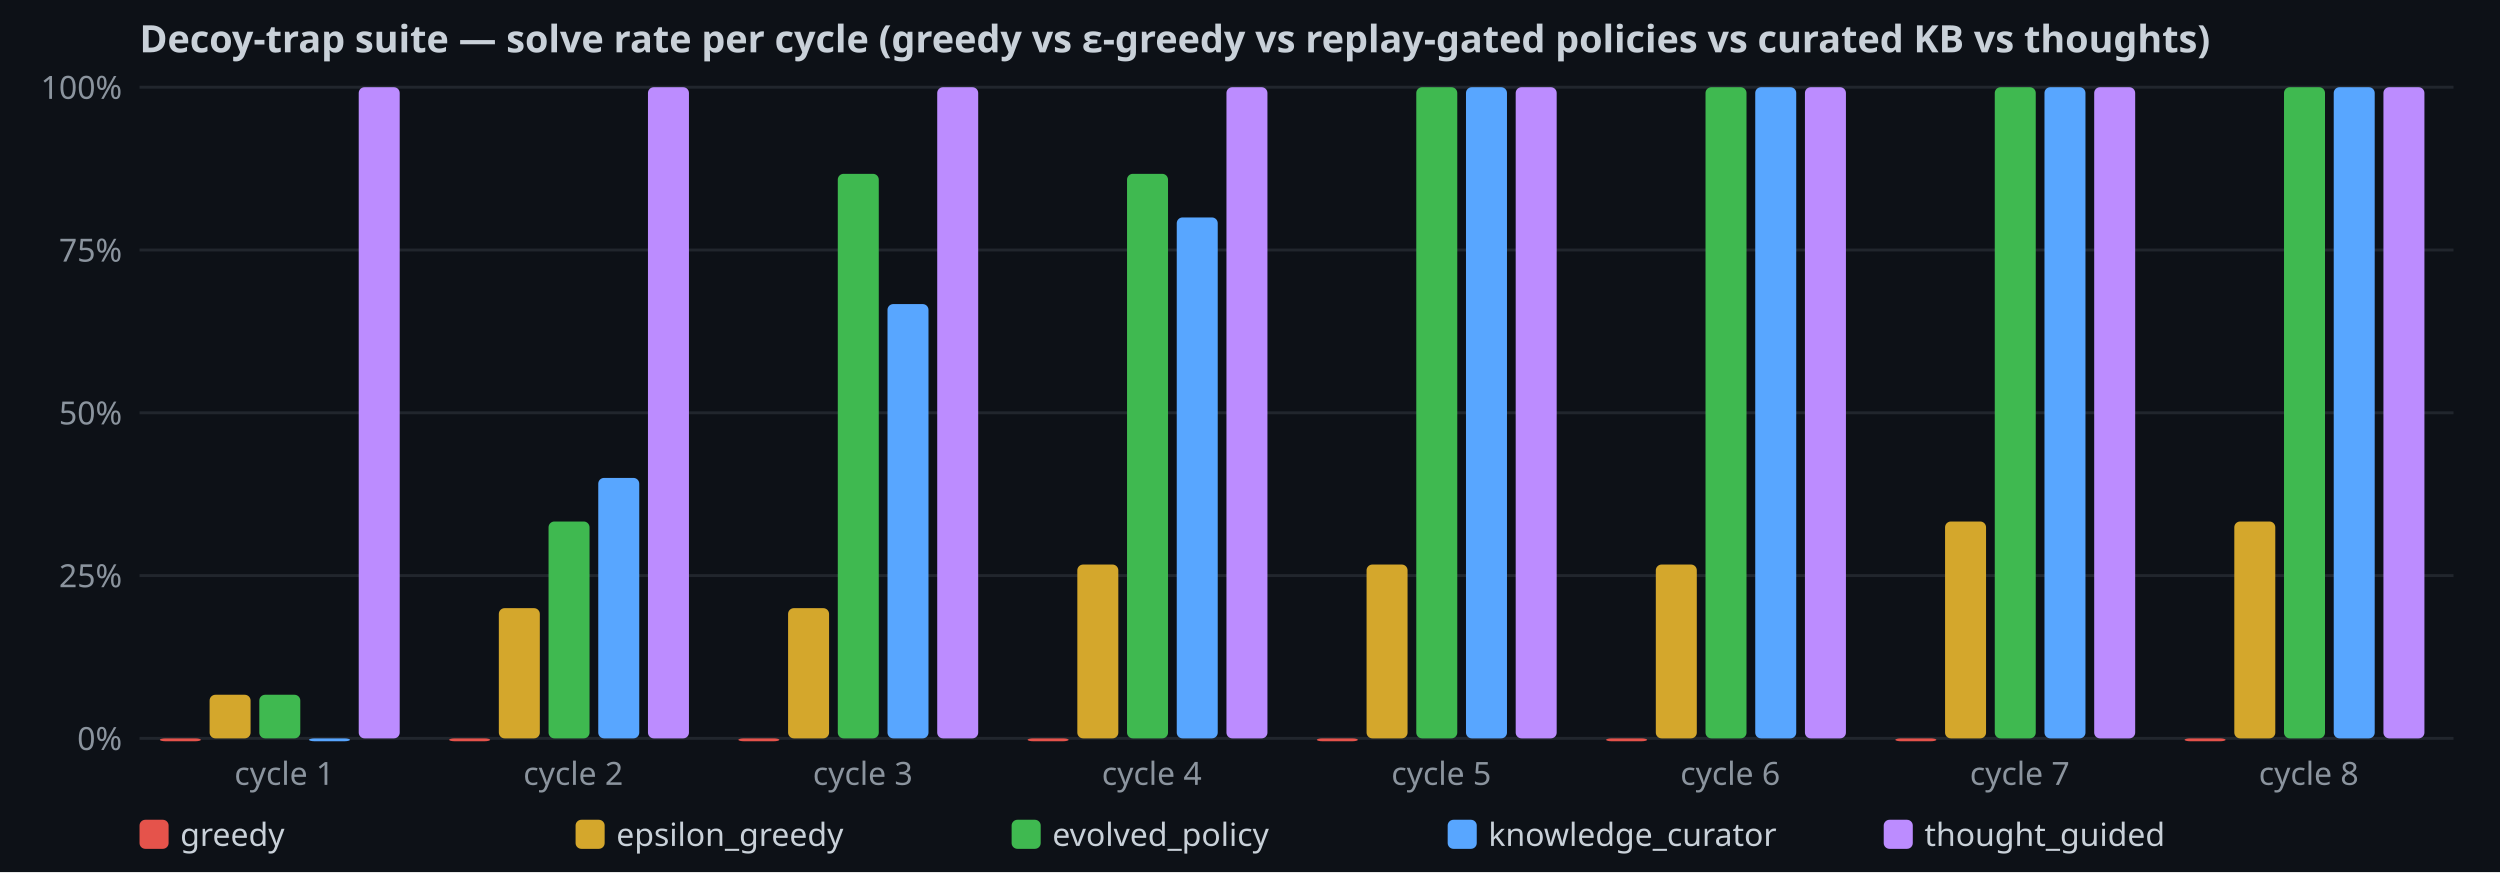
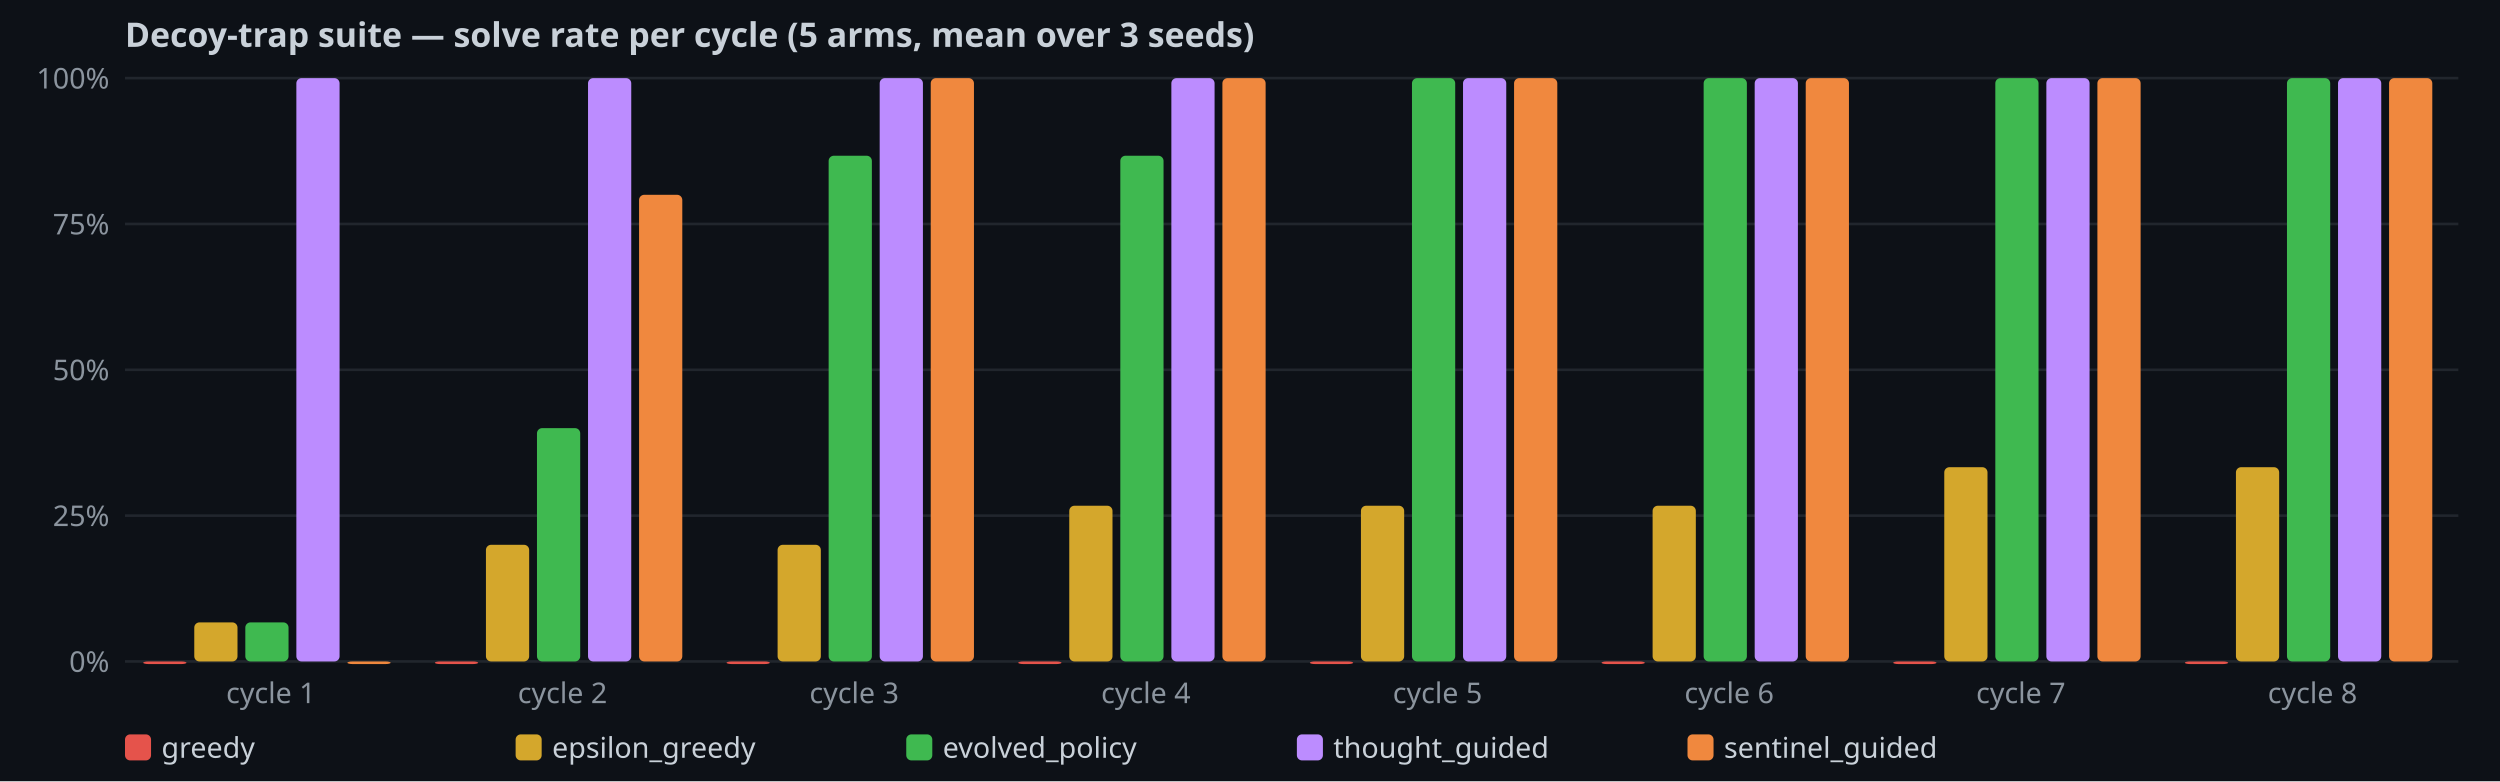
- <svg xmlns="http://www.w3.org/2000/svg" width="860" height="300" viewBox="0 0 860 300" font-family="system-ui,sans-serif">
-   <rect width="860" height="300" fill="#0d1117" />
-   <line x1="48" y1="254.0" x2="844" y2="254.0" stroke="#21262d" stroke-width="1" />
+ <svg xmlns="http://www.w3.org/2000/svg" width="960" height="300" viewBox="0 0 960 300" font-family="system-ui,sans-serif">
+   <rect width="960" height="300" fill="#0d1117" />
+   <line x1="48" y1="254.0" x2="944" y2="254.0" stroke="#21262d" stroke-width="1" />
  <text x="42" y="258.0" fill="#8b949e" font-size="11" text-anchor="end">0%</text>
-   <line x1="48" y1="198.0" x2="844" y2="198.0" stroke="#21262d" stroke-width="1" />
+   <line x1="48" y1="198.0" x2="944" y2="198.0" stroke="#21262d" stroke-width="1" />
  <text x="42" y="202.0" fill="#8b949e" font-size="11" text-anchor="end">25%</text>
-   <line x1="48" y1="142.0" x2="844" y2="142.0" stroke="#21262d" stroke-width="1" />
+   <line x1="48" y1="142.0" x2="944" y2="142.0" stroke="#21262d" stroke-width="1" />
  <text x="42" y="146.0" fill="#8b949e" font-size="11" text-anchor="end">50%</text>
-   <line x1="48" y1="86.0" x2="844" y2="86.0" stroke="#21262d" stroke-width="1" />
+   <line x1="48" y1="86.0" x2="944" y2="86.0" stroke="#21262d" stroke-width="1" />
  <text x="42" y="90.0" fill="#8b949e" font-size="11" text-anchor="end">75%</text>
-   <line x1="48" y1="30.0" x2="844" y2="30.0" stroke="#21262d" stroke-width="1" />
+   <line x1="48" y1="30.0" x2="944" y2="30.0" stroke="#21262d" stroke-width="1" />
  <text x="42" y="34.0" fill="#8b949e" font-size="11" text-anchor="end">100%</text>
-   <rect x="55.0" y="254.0" width="14.1" height="1.0" rx="2" fill="#e5534b" />
-   <rect x="154.5" y="254.0" width="14.1" height="1.0" rx="2" fill="#e5534b" />
-   <rect x="254.0" y="254.0" width="14.1" height="1.0" rx="2" fill="#e5534b" />
-   <rect x="353.5" y="254.0" width="14.1" height="1.0" rx="2" fill="#e5534b" />
-   <rect x="453.0" y="254.0" width="14.1" height="1.0" rx="2" fill="#e5534b" />
-   <rect x="552.5" y="254.0" width="14.1" height="1.0" rx="2" fill="#e5534b" />
-   <rect x="652.0" y="254.0" width="14.1" height="1.0" rx="2" fill="#e5534b" />
-   <rect x="751.5" y="254.0" width="14.1" height="1.0" rx="2" fill="#e5534b" />
-   <rect x="72.1" y="239.0" width="14.1" height="15.0" rx="2" fill="#d4a72c" />
-   <rect x="171.6" y="209.2" width="14.1" height="44.8" rx="2" fill="#d4a72c" />
-   <rect x="271.1" y="209.2" width="14.1" height="44.8" rx="2" fill="#d4a72c" />
-   <rect x="370.6" y="194.2" width="14.1" height="59.8" rx="2" fill="#d4a72c" />
-   <rect x="470.1" y="194.2" width="14.1" height="59.8" rx="2" fill="#d4a72c" />
-   <rect x="569.6" y="194.2" width="14.1" height="59.8" rx="2" fill="#d4a72c" />
-   <rect x="669.1" y="179.4" width="14.1" height="74.6" rx="2" fill="#d4a72c" />
-   <rect x="768.6" y="179.4" width="14.1" height="74.6" rx="2" fill="#d4a72c" />
-   <rect x="89.2" y="239.0" width="14.1" height="15.0" rx="2" fill="#3fb950" />
-   <rect x="188.7" y="179.4" width="14.1" height="74.6" rx="2" fill="#3fb950" />
-   <rect x="288.2" y="59.8" width="14.1" height="194.2" rx="2" fill="#3fb950" />
-   <rect x="387.7" y="59.8" width="14.1" height="194.2" rx="2" fill="#3fb950" />
-   <rect x="487.2" y="30.0" width="14.1" height="224.0" rx="2" fill="#3fb950" />
-   <rect x="586.7" y="30.0" width="14.1" height="224.0" rx="2" fill="#3fb950" />
-   <rect x="686.2" y="30.0" width="14.1" height="224.0" rx="2" fill="#3fb950" />
-   <rect x="785.7" y="30.0" width="14.1" height="224.0" rx="2" fill="#3fb950" />
-   <rect x="106.3" y="254.0" width="14.1" height="1.0" rx="2" fill="#58a6ff" />
-   <rect x="205.8" y="164.4" width="14.1" height="89.6" rx="2" fill="#58a6ff" />
-   <rect x="305.3" y="104.6" width="14.1" height="149.4" rx="2" fill="#58a6ff" />
-   <rect x="404.8" y="74.8" width="14.1" height="179.2" rx="2" fill="#58a6ff" />
-   <rect x="504.3" y="30.0" width="14.1" height="224.0" rx="2" fill="#58a6ff" />
-   <rect x="603.8" y="30.0" width="14.1" height="224.0" rx="2" fill="#58a6ff" />
-   <rect x="703.3" y="30.0" width="14.1" height="224.0" rx="2" fill="#58a6ff" />
-   <rect x="802.8" y="30.0" width="14.1" height="224.0" rx="2" fill="#58a6ff" />
-   <rect x="123.4" y="30.0" width="14.1" height="224.0" rx="2" fill="#bc8cff" />
-   <rect x="222.9" y="30.0" width="14.1" height="224.0" rx="2" fill="#bc8cff" />
-   <rect x="322.4" y="30.0" width="14.1" height="224.0" rx="2" fill="#bc8cff" />
-   <rect x="421.9" y="30.0" width="14.1" height="224.0" rx="2" fill="#bc8cff" />
-   <rect x="521.4" y="30.0" width="14.1" height="224.0" rx="2" fill="#bc8cff" />
-   <rect x="620.9" y="30.0" width="14.1" height="224.0" rx="2" fill="#bc8cff" />
-   <rect x="720.4" y="30.0" width="14.1" height="224.0" rx="2" fill="#bc8cff" />
-   <rect x="819.9" y="30.0" width="14.1" height="224.0" rx="2" fill="#bc8cff" />
-   <text x="97.8" y="270" fill="#8b949e" font-size="11" text-anchor="middle">cycle 1</text>
-   <text x="197.2" y="270" fill="#8b949e" font-size="11" text-anchor="middle">cycle 2</text>
-   <text x="296.8" y="270" fill="#8b949e" font-size="11" text-anchor="middle">cycle 3</text>
-   <text x="396.2" y="270" fill="#8b949e" font-size="11" text-anchor="middle">cycle 4</text>
-   <text x="495.8" y="270" fill="#8b949e" font-size="11" text-anchor="middle">cycle 5</text>
-   <text x="595.2" y="270" fill="#8b949e" font-size="11" text-anchor="middle">cycle 6</text>
-   <text x="694.8" y="270" fill="#8b949e" font-size="11" text-anchor="middle">cycle 7</text>
-   <text x="794.2" y="270" fill="#8b949e" font-size="11" text-anchor="middle">cycle 8</text>
+   <rect x="55.0" y="254.0" width="16.6" height="1.0" rx="2" fill="#e5534b" />
+   <rect x="167.0" y="254.0" width="16.6" height="1.0" rx="2" fill="#e5534b" />
+   <rect x="279.0" y="254.0" width="16.6" height="1.0" rx="2" fill="#e5534b" />
+   <rect x="391.0" y="254.0" width="16.6" height="1.0" rx="2" fill="#e5534b" />
+   <rect x="503.0" y="254.0" width="16.6" height="1.0" rx="2" fill="#e5534b" />
+   <rect x="615.0" y="254.0" width="16.6" height="1.0" rx="2" fill="#e5534b" />
+   <rect x="727.0" y="254.0" width="16.6" height="1.0" rx="2" fill="#e5534b" />
+   <rect x="839.0" y="254.0" width="16.6" height="1.0" rx="2" fill="#e5534b" />
+   <rect x="74.6" y="239.0" width="16.6" height="15.0" rx="2" fill="#d4a72c" />
+   <rect x="186.6" y="209.2" width="16.6" height="44.8" rx="2" fill="#d4a72c" />
+   <rect x="298.6" y="209.2" width="16.6" height="44.8" rx="2" fill="#d4a72c" />
+   <rect x="410.6" y="194.2" width="16.6" height="59.8" rx="2" fill="#d4a72c" />
+   <rect x="522.6" y="194.2" width="16.6" height="59.8" rx="2" fill="#d4a72c" />
+   <rect x="634.6" y="194.2" width="16.6" height="59.8" rx="2" fill="#d4a72c" />
+   <rect x="746.6" y="179.4" width="16.6" height="74.6" rx="2" fill="#d4a72c" />
+   <rect x="858.6" y="179.4" width="16.6" height="74.6" rx="2" fill="#d4a72c" />
+   <rect x="94.2" y="239.0" width="16.6" height="15.0" rx="2" fill="#3fb950" />
+   <rect x="206.2" y="164.4" width="16.6" height="89.6" rx="2" fill="#3fb950" />
+   <rect x="318.2" y="59.8" width="16.6" height="194.2" rx="2" fill="#3fb950" />
+   <rect x="430.2" y="59.8" width="16.6" height="194.2" rx="2" fill="#3fb950" />
+   <rect x="542.2" y="30.0" width="16.6" height="224.0" rx="2" fill="#3fb950" />
+   <rect x="654.2" y="30.0" width="16.6" height="224.0" rx="2" fill="#3fb950" />
+   <rect x="766.2" y="30.0" width="16.6" height="224.0" rx="2" fill="#3fb950" />
+   <rect x="878.2" y="30.0" width="16.6" height="224.0" rx="2" fill="#3fb950" />
+   <rect x="113.8" y="30.0" width="16.6" height="224.0" rx="2" fill="#bc8cff" />
+   <rect x="225.8" y="30.0" width="16.6" height="224.0" rx="2" fill="#bc8cff" />
+   <rect x="337.8" y="30.0" width="16.6" height="224.0" rx="2" fill="#bc8cff" />
+   <rect x="449.8" y="30.0" width="16.6" height="224.0" rx="2" fill="#bc8cff" />
+   <rect x="561.8" y="30.0" width="16.6" height="224.0" rx="2" fill="#bc8cff" />
+   <rect x="673.8" y="30.0" width="16.6" height="224.0" rx="2" fill="#bc8cff" />
+   <rect x="785.8" y="30.0" width="16.6" height="224.0" rx="2" fill="#bc8cff" />
+   <rect x="897.8" y="30.0" width="16.6" height="224.0" rx="2" fill="#bc8cff" />
+   <rect x="133.4" y="254.0" width="16.6" height="1.0" rx="2" fill="#f0883e" />
+   <rect x="245.4" y="74.8" width="16.6" height="179.2" rx="2" fill="#f0883e" />
+   <rect x="357.4" y="30.0" width="16.6" height="224.0" rx="2" fill="#f0883e" />
+   <rect x="469.4" y="30.0" width="16.6" height="224.0" rx="2" fill="#f0883e" />
+   <rect x="581.4" y="30.0" width="16.6" height="224.0" rx="2" fill="#f0883e" />
+   <rect x="693.4" y="30.0" width="16.6" height="224.0" rx="2" fill="#f0883e" />
+   <rect x="805.4" y="30.0" width="16.6" height="224.0" rx="2" fill="#f0883e" />
+   <rect x="917.4" y="30.0" width="16.6" height="224.0" rx="2" fill="#f0883e" />
+   <text x="104.0" y="270" fill="#8b949e" font-size="11" text-anchor="middle">cycle 1</text>
+   <text x="216.0" y="270" fill="#8b949e" font-size="11" text-anchor="middle">cycle 2</text>
+   <text x="328.0" y="270" fill="#8b949e" font-size="11" text-anchor="middle">cycle 3</text>
+   <text x="440.0" y="270" fill="#8b949e" font-size="11" text-anchor="middle">cycle 4</text>
+   <text x="552.0" y="270" fill="#8b949e" font-size="11" text-anchor="middle">cycle 5</text>
+   <text x="664.0" y="270" fill="#8b949e" font-size="11" text-anchor="middle">cycle 6</text>
+   <text x="776.0" y="270" fill="#8b949e" font-size="11" text-anchor="middle">cycle 7</text>
+   <text x="888.0" y="270" fill="#8b949e" font-size="11" text-anchor="middle">cycle 8</text>
  <rect x="48" y="282" width="10" height="10" rx="2" fill="#e5534b" />
  <text x="62" y="291" fill="#c9d1d9" font-size="11">greedy</text>
  <rect x="198" y="282" width="10" height="10" rx="2" fill="#d4a72c" />
  <text x="212" y="291" fill="#c9d1d9" font-size="11">epsilon_greedy</text>
  <rect x="348" y="282" width="10" height="10" rx="2" fill="#3fb950" />
  <text x="362" y="291" fill="#c9d1d9" font-size="11">evolved_policy</text>
-   <rect x="498" y="282" width="10" height="10" rx="2" fill="#58a6ff" />
-   <text x="512" y="291" fill="#c9d1d9" font-size="11">knowledge_curator</text>
-   <rect x="648" y="282" width="10" height="10" rx="2" fill="#bc8cff" />
-   <text x="662" y="291" fill="#c9d1d9" font-size="11">thought_guided</text>
-   <text x="48" y="18" fill="#c9d1d9" font-size="13" font-weight="600">Decoy-trap suite — solve rate per cycle (greedy vs ε-greedy vs replay-gated policies vs curated KB vs thoughts)</text>
+   <rect x="498" y="282" width="10" height="10" rx="2" fill="#bc8cff" />
+   <text x="512" y="291" fill="#c9d1d9" font-size="11">thought_guided</text>
+   <rect x="648" y="282" width="10" height="10" rx="2" fill="#f0883e" />
+   <text x="662" y="291" fill="#c9d1d9" font-size="11">sentinel_guided</text>
+   <text x="48" y="18" fill="#c9d1d9" font-size="13" font-weight="600">Decoy-trap suite — solve rate per cycle (5 arms, mean over 3 seeds)</text>
</svg>
